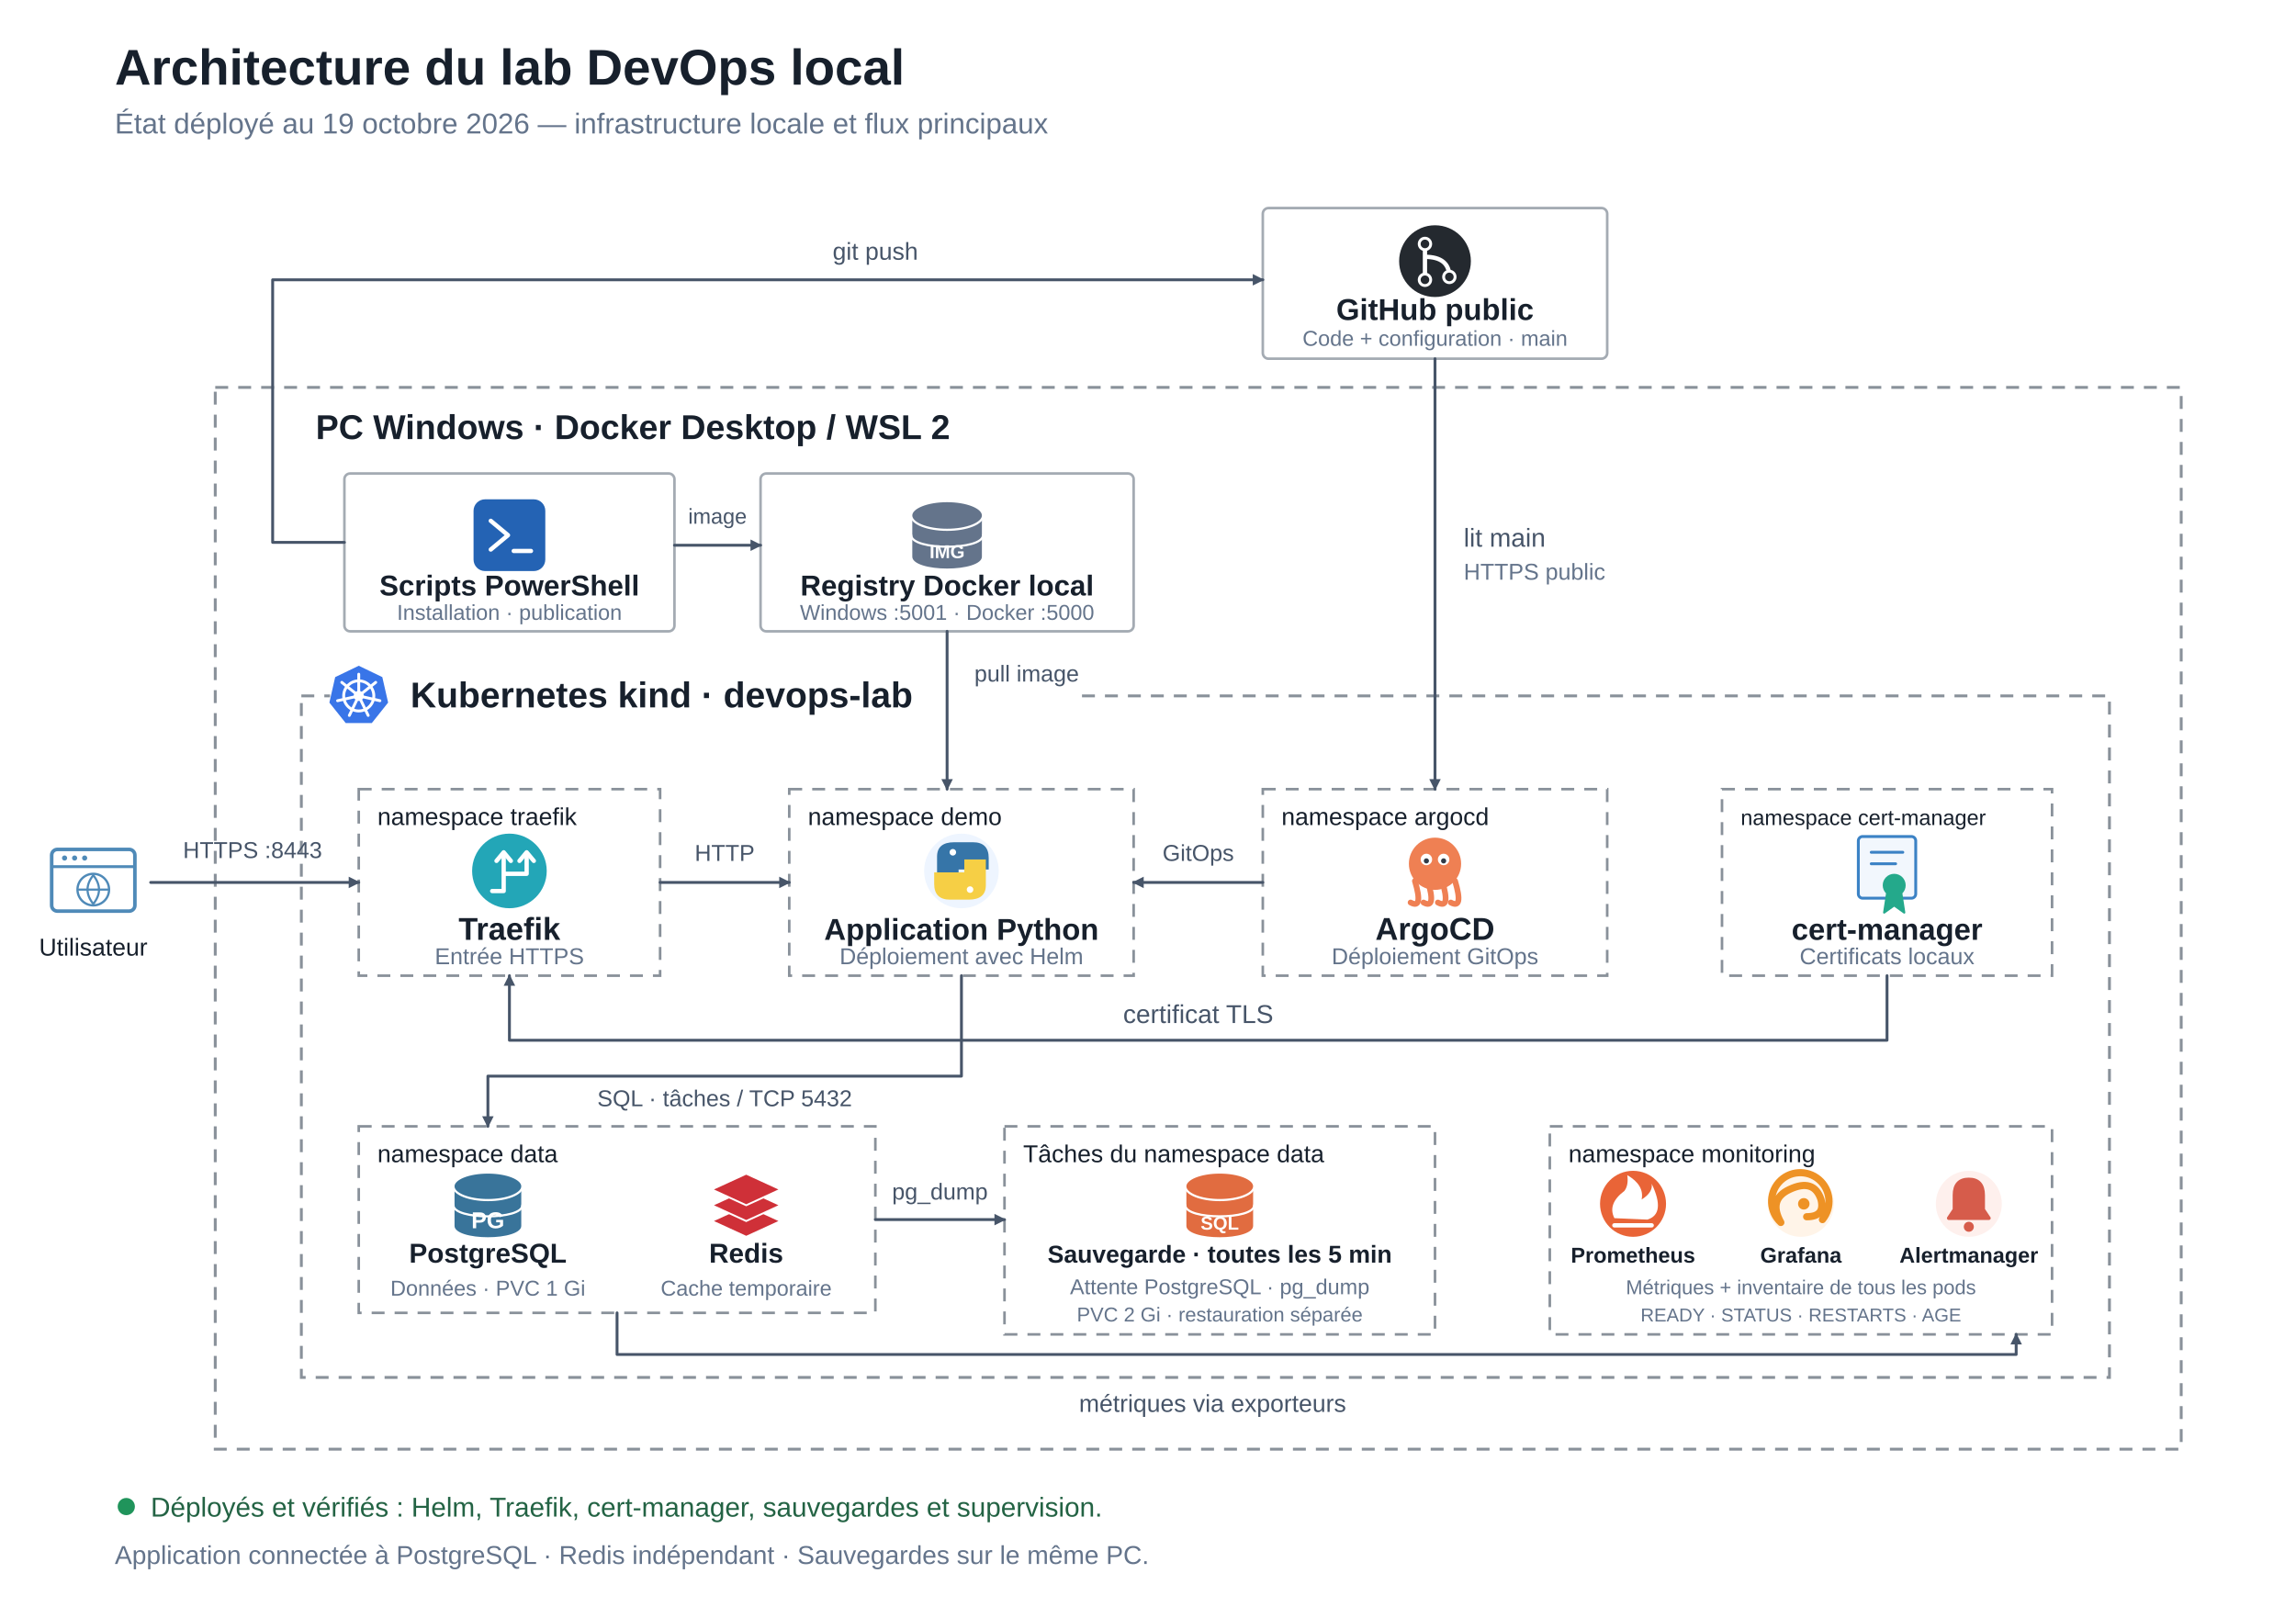
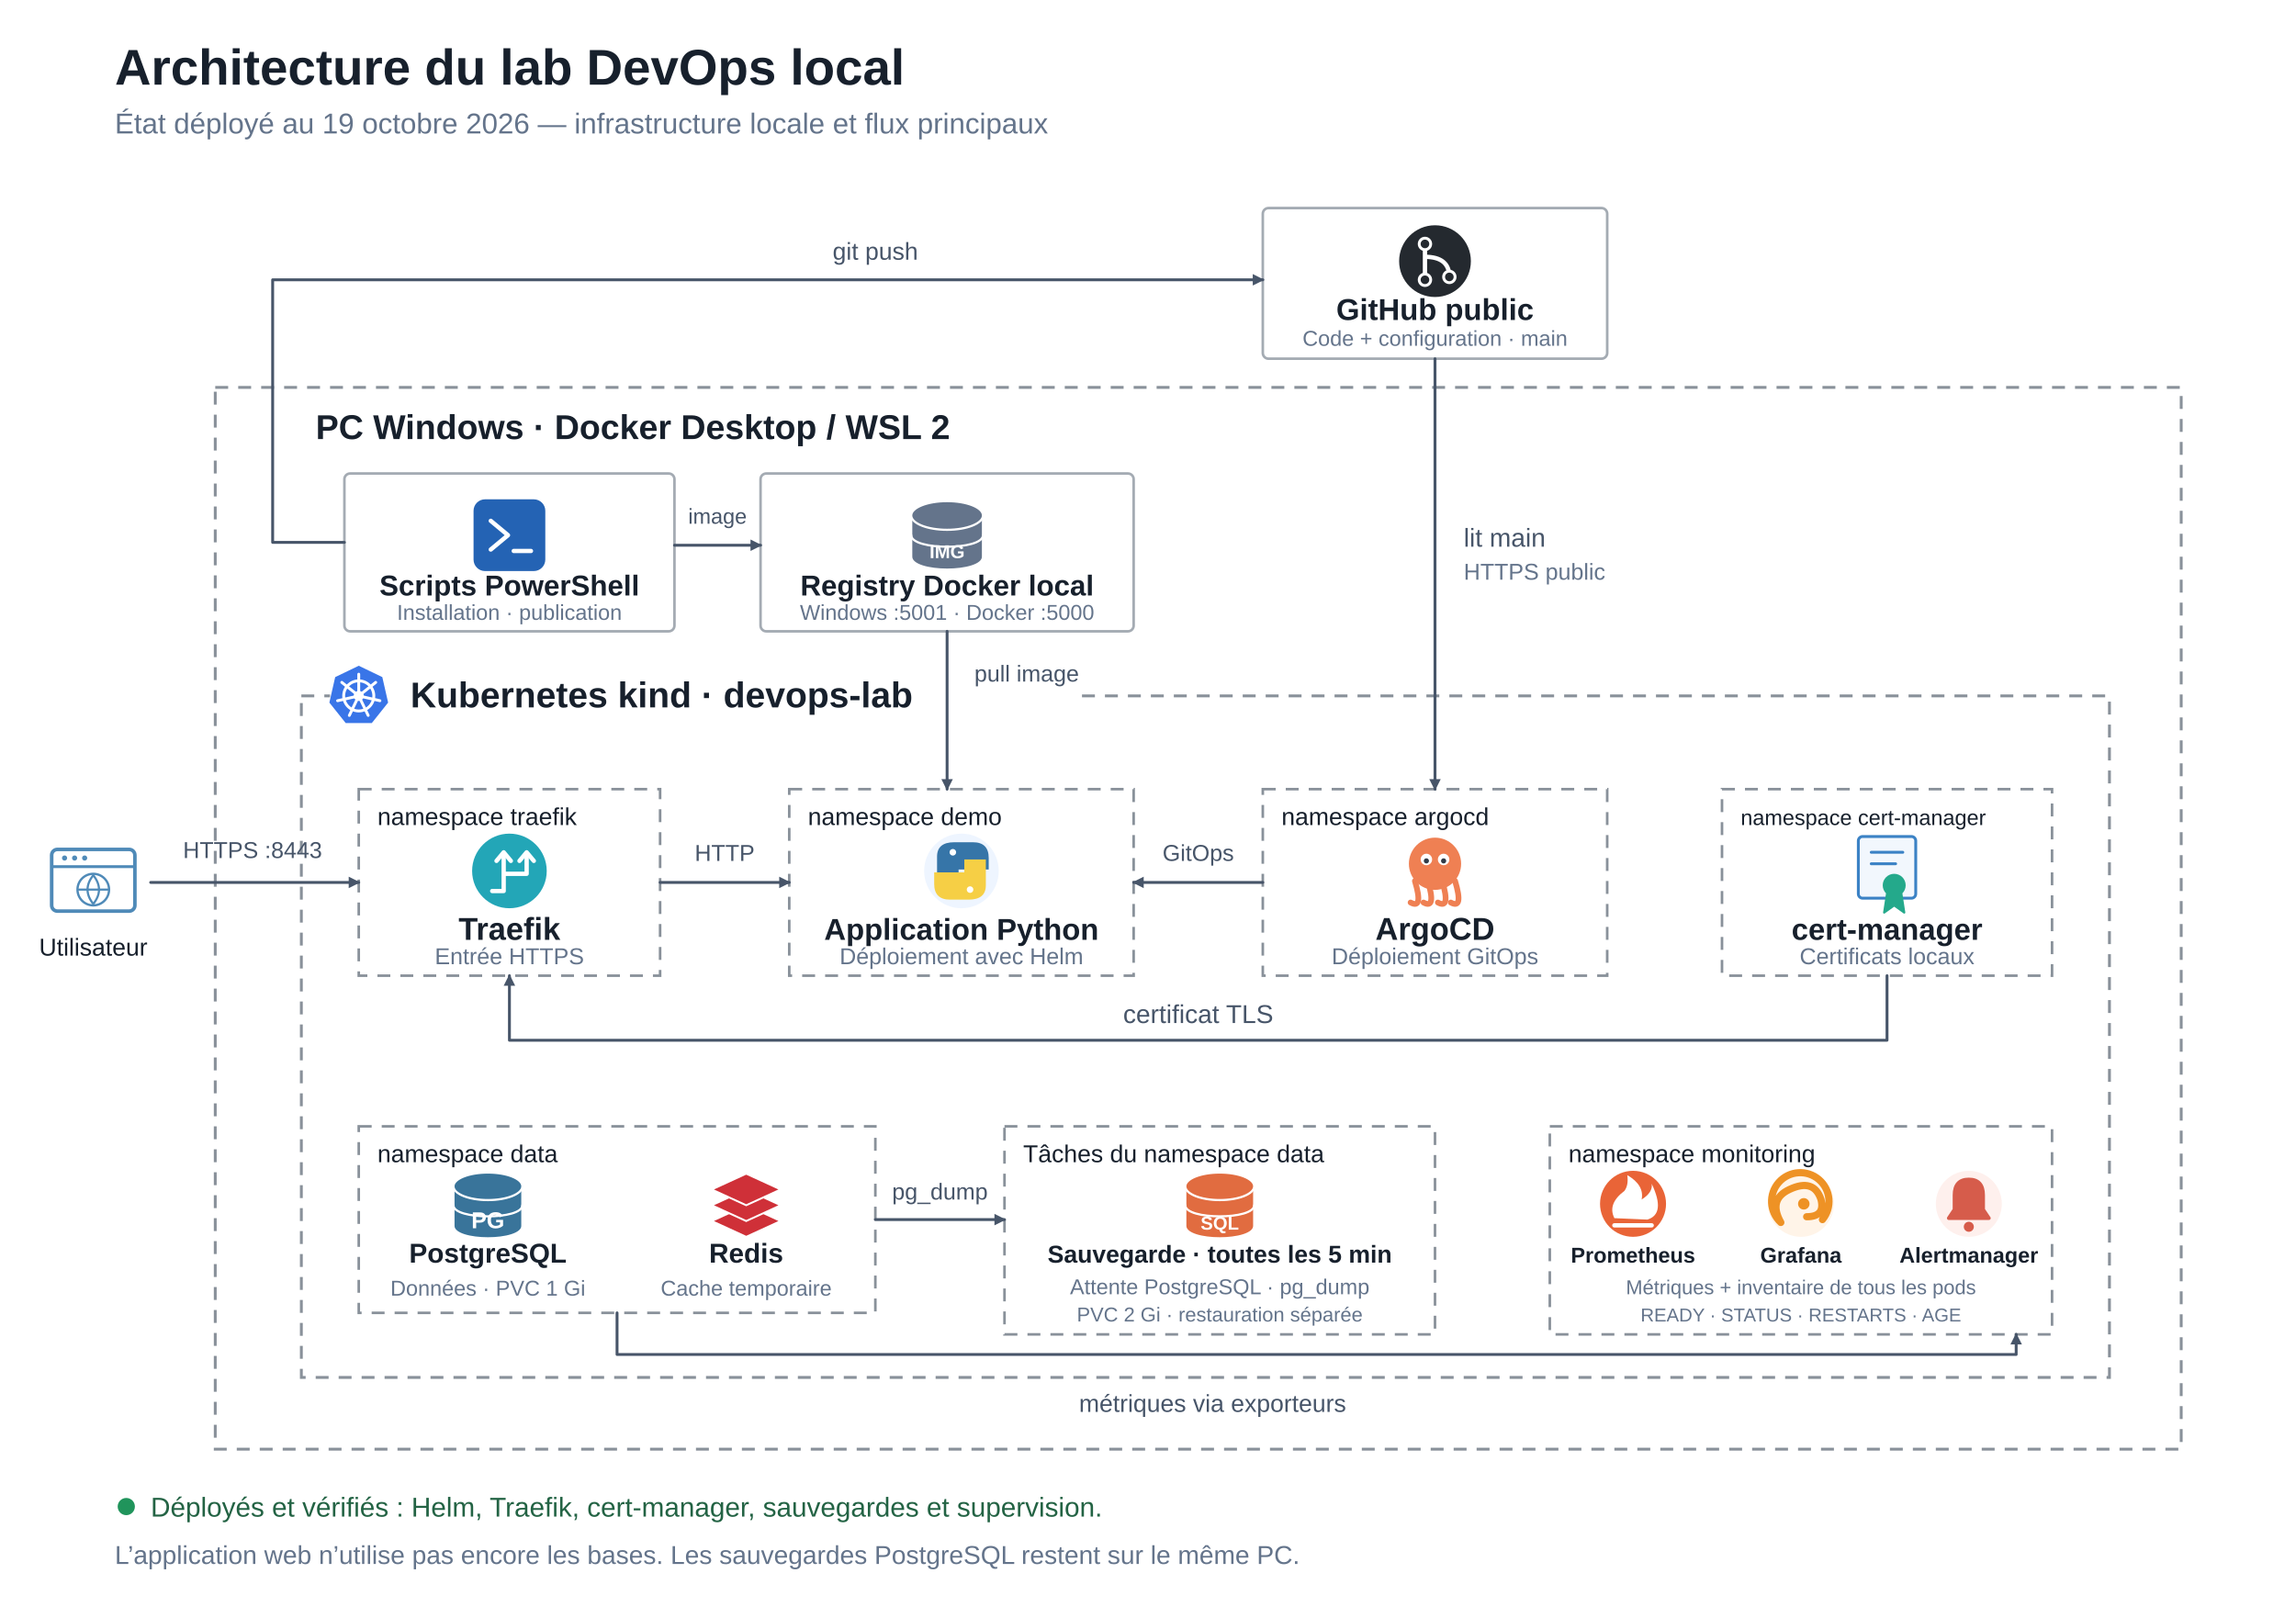
<svg xmlns="http://www.w3.org/2000/svg" width="1600" height="1120" viewBox="0 0 1600 1120">
  <defs>
    <marker id="arrow" markerWidth="8" markerHeight="8" refX="7" refY="4" orient="auto" markerUnits="userSpaceOnUse">
      <path d="M0,0 L8,4 L0,8 Z" fill="#475569" />
    </marker>
  </defs>
  <rect width="1600" height="1120" fill="white" />
  <text x="80" y="59" font-family="Segoe UI, Arial, sans-serif" font-size="35" fill="#17202c" font-weight="600" text-anchor="start">Architecture du lab DevOps local</text>
  <text x="80" y="93" font-family="Segoe UI, Arial, sans-serif" font-size="20" fill="#64748b" font-weight="400" text-anchor="start">État déployé au 19 octobre 2026 — infrastructure locale et flux principaux</text>
  <rect x="150" y="270" width="1370" height="740" rx="0" fill="white" stroke="#89919a" stroke-width="2" stroke-dasharray="9 7" />
  <text x="220" y="306" font-family="Segoe UI, Arial, sans-serif" font-size="24" fill="#17202c" font-weight="600" text-anchor="start">PC Windows · Docker Desktop / WSL 2</text>
  <rect x="210" y="485" width="1260" height="475" rx="0" fill="white" stroke="#89919a" stroke-width="2" stroke-dasharray="9 7" />
  <rect x="230" y="464" width="520" height="39" rx="0" fill="white" stroke="none" stroke-width="1.8" />
  <polygon points="250.00,464.00 266.42,471.91 270.47,489.67 259.11,503.92 240.89,503.92 229.53,489.67 233.58,471.91" fill="#3975e8" />
  <circle cx="250" cy="485" r="10.5" fill="none" stroke="white" stroke-width="2" />
  <path d="M250,485 L250.00,469.88" fill="none" stroke="white" stroke-width="2" stroke-linecap="round" stroke-linejoin="round" />
  <path d="M250,485 L261.82,475.57" fill="none" stroke="white" stroke-width="2" stroke-linecap="round" stroke-linejoin="round" />
  <path d="M250,485 L264.74,488.36" fill="none" stroke="white" stroke-width="2" stroke-linecap="round" stroke-linejoin="round" />
  <path d="M250,485 L256.56,498.62" fill="none" stroke="white" stroke-width="2" stroke-linecap="round" stroke-linejoin="round" />
  <path d="M250,485 L243.44,498.62" fill="none" stroke="white" stroke-width="2" stroke-linecap="round" stroke-linejoin="round" />
  <path d="M250,485 L235.26,488.36" fill="none" stroke="white" stroke-width="2" stroke-linecap="round" stroke-linejoin="round" />
  <path d="M250,485 L238.18,475.57" fill="none" stroke="white" stroke-width="2" stroke-linecap="round" stroke-linejoin="round" />
  <circle cx="250" cy="485" r="3.5" fill="white" stroke="none" stroke-width="1.5" />
  <text x="286" y="493" font-family="Segoe UI, Arial, sans-serif" font-size="25" fill="#17202c" font-weight="600" text-anchor="start">Kubernetes kind · devops-lab</text>
  <rect x="880" y="145" width="240" height="105" rx="4" fill="white" stroke="#a4abb3" stroke-width="1.8" />
  <circle cx="1000" cy="182" r="25" fill="#24292f" stroke="none" stroke-width="1.5" />
  <path d="M993,170 V195 M993,179 Q1010,179 1010,193" fill="none" stroke="white" stroke-width="3" stroke-linecap="round" stroke-linejoin="round" />
  <circle cx="993" cy="170" r="4" fill="#24292f" stroke="white" stroke-width="2" />
  <circle cx="993" cy="195" r="4" fill="#24292f" stroke="white" stroke-width="2" />
  <circle cx="1010" cy="193" r="4" fill="#24292f" stroke="white" stroke-width="2" />
  <text x="1000" y="223" font-family="Segoe UI, Arial, sans-serif" font-size="21" fill="#17202c" font-weight="600" text-anchor="middle">GitHub public</text>
  <text x="1000" y="241" font-family="Segoe UI, Arial, sans-serif" font-size="15" fill="#64748b" font-weight="400" text-anchor="middle">Code + configuration · main</text>
  <rect x="240" y="330" width="230" height="110" rx="4" fill="white" stroke="#a4abb3" stroke-width="1.8" />
  <rect x="330" y="348" width="50" height="50" rx="8" fill="#2463b4" stroke="none" stroke-width="1.8" />
  <path d="M342,363 L354,373 L342,383 M358,384 H370" fill="none" stroke="white" stroke-width="3" stroke-linecap="round" stroke-linejoin="round" />
  <text x="355" y="415" font-family="Segoe UI, Arial, sans-serif" font-size="20" fill="#17202c" font-weight="600" text-anchor="middle">Scripts PowerShell</text>
  <text x="355" y="432" font-family="Segoe UI, Arial, sans-serif" font-size="15" fill="#64748b" font-weight="400" text-anchor="middle">Installation · publication</text>
  <rect x="530" y="330" width="260" height="110" rx="4" fill="white" stroke="#a4abb3" stroke-width="1.8" />
  <path d="M635,359.25 V388.0 C635,400.0 685,400.0 685,388.0 V359.25" fill="#64748b" stroke="white" stroke-width="1.5" />
  <ellipse cx="660" cy="359.25" rx="25" ry="10.0" fill="#64748b" stroke="white" stroke-width="1.5" />
  <path d="M635,373 C635,383.75 685,383.75 685,373" fill="none" stroke="white" stroke-width="1.5" stroke-linecap="round" stroke-linejoin="round" />
  <text x="660" y="389" font-family="Segoe UI, Arial, sans-serif" font-size="13" fill="white" font-weight="700" text-anchor="middle">IMG</text>
  <text x="660" y="415" font-family="Segoe UI, Arial, sans-serif" font-size="20" fill="#17202c" font-weight="600" text-anchor="middle">Registry Docker local</text>
  <text x="660" y="432" font-family="Segoe UI, Arial, sans-serif" font-size="15" fill="#64748b" font-weight="400" text-anchor="middle">Windows :5001 · Docker :5000</text>
  <rect x="250" y="550" width="210" height="130" rx="0" fill="white" stroke="#89919a" stroke-width="1.8" stroke-dasharray="9 7" />
  <text x="263" y="575" font-family="Segoe UI, Arial, sans-serif" font-size="17" fill="#17202c" font-weight="400" text-anchor="start">namespace traefik</text>
  <circle cx="355" cy="607" r="26" fill="#23a6b7" stroke="none" stroke-width="1.5" />
  <path d="M343,621 H351 V597 M351,609 H367 V597" fill="none" stroke="white" stroke-width="3" stroke-linecap="round" stroke-linejoin="round" />
  <path d="M346,600 L351,594 L356,600 M362,600 L367,594 L372,600" fill="none" stroke="white" stroke-width="3" stroke-linecap="round" stroke-linejoin="round" />
  <text x="355" y="655" font-family="Segoe UI, Arial, sans-serif" font-size="22" fill="#17202c" font-weight="600" text-anchor="middle">Traefik</text>
  <text x="355" y="672" font-family="Segoe UI, Arial, sans-serif" font-size="16" fill="#64748b" font-weight="400" text-anchor="middle">Entrée HTTPS</text>
  <rect x="550" y="550" width="240" height="130" rx="0" fill="white" stroke="#89919a" stroke-width="1.8" stroke-dasharray="9 7" />
  <text x="563" y="575" font-family="Segoe UI, Arial, sans-serif" font-size="17" fill="#17202c" font-weight="400" text-anchor="start">namespace demo</text>
  <circle cx="670" cy="607" r="26" fill="#eef5ff" stroke="none" stroke-width="1.5" />
  <path d="M653,609 V597 Q653,587 665,587 H678 Q689,587 689,598 V606 H668 V615 H653 Z" fill="#3675a8" stroke="none" stroke-width="0" stroke-linecap="round" stroke-linejoin="round" />
  <path d="M687,605 V617 Q687,627 675,627 H662 Q651,627 651,616 V608 H672 V599 H687 Z" fill="#f6cf45" stroke="none" stroke-width="0" stroke-linecap="round" stroke-linejoin="round" />
  <circle cx="664" cy="594" r="2.3" fill="white" stroke="none" stroke-width="1.5" />
  <circle cx="676" cy="620" r="2.3" fill="white" stroke="none" stroke-width="1.5" />
  <text x="670" y="655" font-family="Segoe UI, Arial, sans-serif" font-size="21" fill="#17202c" font-weight="600" text-anchor="middle">Application Python</text>
  <text x="670" y="672" font-family="Segoe UI, Arial, sans-serif" font-size="16" fill="#64748b" font-weight="400" text-anchor="middle">Déploiement avec Helm</text>
  <rect x="880" y="550" width="240" height="130" rx="0" fill="white" stroke="#89919a" stroke-width="1.8" stroke-dasharray="9 7" />
  <text x="893" y="575" font-family="Segoe UI, Arial, sans-serif" font-size="17" fill="#17202c" font-weight="400" text-anchor="start">namespace argocd</text>
  <circle cx="1000" cy="602" r="18.2" fill="#ef8053" stroke="none" stroke-width="1.5" />
  <path d="M986,614 Q992,634 983,629" fill="none" stroke="#ef8053" stroke-width="4" stroke-linecap="round" stroke-linejoin="round" />
  <path d="M995,614 Q1001,634 992,629" fill="none" stroke="#ef8053" stroke-width="4" stroke-linecap="round" stroke-linejoin="round" />
  <path d="M1005,614 Q1011,634 1002,629" fill="none" stroke="#ef8053" stroke-width="4" stroke-linecap="round" stroke-linejoin="round" />
  <path d="M1014,614 Q1020,634 1011,629" fill="none" stroke="#ef8053" stroke-width="4" stroke-linecap="round" stroke-linejoin="round" />
  <circle cx="994" cy="599" r="4" fill="white" stroke="none" stroke-width="1.5" />
  <circle cx="1006" cy="599" r="4" fill="white" stroke="none" stroke-width="1.5" />
  <circle cx="994" cy="600" r="1.8" fill="#303b48" stroke="none" stroke-width="1.5" />
  <circle cx="1006" cy="600" r="1.8" fill="#303b48" stroke="none" stroke-width="1.5" />
  <text x="1000" y="655" font-family="Segoe UI, Arial, sans-serif" font-size="22" fill="#17202c" font-weight="600" text-anchor="middle">ArgoCD</text>
  <text x="1000" y="672" font-family="Segoe UI, Arial, sans-serif" font-size="16" fill="#64748b" font-weight="400" text-anchor="middle">Déploiement GitOps</text>
  <rect x="1200" y="550" width="230" height="130" rx="0" fill="white" stroke="#89919a" stroke-width="1.8" stroke-dasharray="9 7" />
  <text x="1213" y="575" font-family="Segoe UI, Arial, sans-serif" font-size="15" fill="#17202c" font-weight="400" text-anchor="start">namespace cert-manager</text>
  <rect x="1295" y="583" width="40" height="43" rx="3" fill="#f2f7fd" stroke="#3b82c5" stroke-width="2" />
  <path d="M1304,594 H1326 M1304,602 H1321" fill="none" stroke="#3b82c5" stroke-width="2" stroke-linecap="round" stroke-linejoin="round" />
  <circle cx="1320" cy="617" r="8" fill="#24a98b" stroke="none" stroke-width="1.5" />
  <path d="M1315,623 L1313,636 L1320,631 L1327,636 L1325,623" fill="#24a98b" stroke="#24a98b" stroke-width="1.5" stroke-linecap="round" stroke-linejoin="round" />
  <text x="1315" y="655" font-family="Segoe UI, Arial, sans-serif" font-size="21" fill="#17202c" font-weight="600" text-anchor="middle">cert-manager</text>
  <text x="1315" y="672" font-family="Segoe UI, Arial, sans-serif" font-size="16" fill="#64748b" font-weight="400" text-anchor="middle">Certificats locaux</text>
  <rect x="250" y="785" width="360" height="130" rx="0" fill="white" stroke="#89919a" stroke-width="1.8" stroke-dasharray="9 7" />
  <text x="263" y="810" font-family="Segoe UI, Arial, sans-serif" font-size="17" fill="#17202c" font-weight="400" text-anchor="start">namespace data</text>
  <path d="M316,826.8 V854.4 C316,865.92 364,865.92 364,854.4 V826.8" fill="#39749a" stroke="white" stroke-width="1.5" />
  <ellipse cx="340" cy="826.8" rx="24" ry="9.6" fill="#39749a" stroke="white" stroke-width="1.5" />
  <path d="M316,840 C316,850.32 364,850.32 364,840" fill="none" stroke="white" stroke-width="1.5" stroke-linecap="round" stroke-linejoin="round" />
  <text x="340" y="856" font-family="Segoe UI, Arial, sans-serif" font-size="16" fill="white" font-weight="700" text-anchor="middle">PG</text>
  <path d="M496,851 L520,840 L544,851 L520,862 Z" fill="#cf3038" stroke="white" stroke-width="1.3" />
  <path d="M496,840 L520,829 L544,840 L520,851 Z" fill="#cf3038" stroke="white" stroke-width="1.3" />
  <path d="M496,829 L520,818 L544,829 L520,840 Z" fill="#cf3038" stroke="white" stroke-width="1.3" />
  <text x="340" y="880" font-family="Segoe UI, Arial, sans-serif" font-size="19" fill="#17202c" font-weight="600" text-anchor="middle">PostgreSQL</text>
  <text x="520" y="880" font-family="Segoe UI, Arial, sans-serif" font-size="19" fill="#17202c" font-weight="600" text-anchor="middle">Redis</text>
  <text x="340" y="903" font-family="Segoe UI, Arial, sans-serif" font-size="15" fill="#64748b" font-weight="400" text-anchor="middle">Données · PVC 1 Gi</text>
  <text x="520" y="903" font-family="Segoe UI, Arial, sans-serif" font-size="15" fill="#64748b" font-weight="400" text-anchor="middle">Cache temporaire</text>
  <rect x="700" y="785" width="300" height="145" rx="0" fill="white" stroke="#89919a" stroke-width="1.8" stroke-dasharray="9 7" />
  <text x="713" y="810" font-family="Segoe UI, Arial, sans-serif" font-size="17" fill="#17202c" font-weight="400" text-anchor="start">Tâches du namespace data</text>
  <path d="M826,826.8 V854.4 C826,865.92 874,865.92 874,854.4 V826.8" fill="#e16c40" stroke="white" stroke-width="1.5" />
  <ellipse cx="850" cy="826.8" rx="24" ry="9.6" fill="#e16c40" stroke="white" stroke-width="1.5" />
  <path d="M826,840 C826,850.32 874,850.32 874,840" fill="none" stroke="white" stroke-width="1.5" stroke-linecap="round" stroke-linejoin="round" />
  <text x="850" y="857" font-family="Segoe UI, Arial, sans-serif" font-size="13" fill="white" font-weight="700" text-anchor="middle">SQL</text>
  <text x="850" y="880" font-family="Segoe UI, Arial, sans-serif" font-size="17" fill="#17202c" font-weight="600" text-anchor="middle">Sauvegarde · toutes les 5 min</text>
  <text x="850" y="902" font-family="Segoe UI, Arial, sans-serif" font-size="15" fill="#64748b" font-weight="400" text-anchor="middle">Attente PostgreSQL · pg_dump</text>
  <text x="850" y="921" font-family="Segoe UI, Arial, sans-serif" font-size="14" fill="#64748b" font-weight="400" text-anchor="middle">PVC 2 Gi · restauration séparée</text>
  <rect x="1080" y="785" width="350" height="145" rx="0" fill="white" stroke="#89919a" stroke-width="1.8" stroke-dasharray="9 7" />
  <text x="1093" y="810" font-family="Segoe UI, Arial, sans-serif" font-size="17" fill="#17202c" font-weight="400" text-anchor="start">namespace monitoring</text>
  <circle cx="1138" cy="839" r="23" fill="#e96437" stroke="none" stroke-width="1.5" />
  <path d="M1125,849 Q1120,839 1132,830 Q1135,826 1134,819 Q1146,826 1144,836 Q1152,831 1151,825 Q1161,846 1148,850 Z" fill="white" stroke="none" stroke-width="0" stroke-linecap="round" stroke-linejoin="round" />
  <path d="M1125,854 H1151" fill="none" stroke="white" stroke-width="3" stroke-linecap="round" stroke-linejoin="round" />
  <circle cx="1255" cy="839" r="23" fill="#fff4e8" stroke="none" stroke-width="1.5" />
  <path d="M1270,850 A20,20 0 1 0 1241,852 Q1232,836 1247,829 Q1264,821 1269,836 Q1272,848 1259,848" fill="none" stroke="#ee9225" stroke-width="5" stroke-linecap="round" stroke-linejoin="round" />
  <circle cx="1257" cy="839" r="4" fill="#ee9225" stroke="none" stroke-width="1.5" />
  <circle cx="1372" cy="839" r="23" fill="#fef0ed" stroke="none" stroke-width="1.5" />
  <path d="M1358,849 H1386 L1382,843 V833 Q1382,822 1372,822 Q1362,822 1362,833 V843 Z" fill="#d65c4b" stroke="#d65c4b" stroke-width="2.5" stroke-linecap="round" stroke-linejoin="round" />
  <circle cx="1372" cy="855" r="3.5" fill="#d65c4b" stroke="none" stroke-width="1.5" />
  <text x="1138" y="880" font-family="Segoe UI, Arial, sans-serif" font-size="15" fill="#17202c" font-weight="600" text-anchor="middle">Prometheus</text>
  <text x="1255" y="880" font-family="Segoe UI, Arial, sans-serif" font-size="15" fill="#17202c" font-weight="600" text-anchor="middle">Grafana</text>
  <text x="1372" y="880" font-family="Segoe UI, Arial, sans-serif" font-size="15" fill="#17202c" font-weight="600" text-anchor="middle">Alertmanager</text>
  <text x="1255" y="902" font-family="Segoe UI, Arial, sans-serif" font-size="14" fill="#64748b" font-weight="400" text-anchor="middle">Métriques + inventaire de tous les pods</text>
  <text x="1255" y="921" font-family="Segoe UI, Arial, sans-serif" font-size="13" fill="#64748b" font-weight="400" text-anchor="middle">READY · STATUS · RESTARTS · AGE</text>
  <path d="M240,378 H190 V195 H880" fill="none" stroke="#475569" stroke-width="2" stroke-linecap="round" stroke-linejoin="round" marker-end="url(#arrow)" />
  <text x="610" y="181" font-family="Segoe UI, Arial, sans-serif" font-size="17" fill="#475569" font-weight="400" text-anchor="middle">git push</text>
  <path d="M470,380 H530" fill="none" stroke="#475569" stroke-width="2" stroke-linecap="round" stroke-linejoin="round" marker-end="url(#arrow)" />
  <text x="500" y="365" font-family="Segoe UI, Arial, sans-serif" font-size="15" fill="#475569" font-weight="400" text-anchor="middle">image</text>
  <path d="M1000,250 V550" fill="none" stroke="#475569" stroke-width="2" stroke-linecap="round" stroke-linejoin="round" marker-end="url(#arrow)" />
  <text x="1020" y="381" font-family="Segoe UI, Arial, sans-serif" font-size="18" fill="#475569" font-weight="400" text-anchor="start">lit main</text>
  <text x="1020" y="404" font-family="Segoe UI, Arial, sans-serif" font-size="16" fill="#64748b" font-weight="400" text-anchor="start">HTTPS public</text>
  <path d="M660,440 V550" fill="none" stroke="#475569" stroke-width="2" stroke-linecap="round" stroke-linejoin="round" marker-end="url(#arrow)" />
  <text x="679" y="475" font-family="Segoe UI, Arial, sans-serif" font-size="16" fill="#475569" font-weight="400" text-anchor="start">pull image</text>
  <rect x="36" y="592" width="58" height="43" rx="4" fill="white" stroke="#4f8ab8" stroke-width="2.5" />
  <path d="M37,604 H93" fill="none" stroke="#4f8ab8" stroke-width="2" stroke-linecap="round" stroke-linejoin="round" />
  <circle cx="45" cy="598" r="1.8" fill="#4f8ab8" stroke="none" stroke-width="1.5" />
  <circle cx="52" cy="598" r="1.8" fill="#4f8ab8" stroke="none" stroke-width="1.5" />
  <circle cx="59" cy="598" r="1.8" fill="#4f8ab8" stroke="none" stroke-width="1.5" />
  <circle cx="65" cy="620" r="11" fill="none" stroke="#4f8ab8" stroke-width="1.6" />
  <path d="M55,620 H75 M65,610 Q57,620 65,630 Q73,620 65,610" fill="none" stroke="#4f8ab8" stroke-width="1.5" stroke-linecap="round" stroke-linejoin="round" />
  <text x="65" y="666" font-family="Segoe UI, Arial, sans-serif" font-size="17" fill="#17202c" font-weight="400" text-anchor="middle">Utilisateur</text>
  <path d="M105,615 H250" fill="none" stroke="#475569" stroke-width="2" stroke-linecap="round" stroke-linejoin="round" marker-end="url(#arrow)" />
  <text x="176" y="598" font-family="Segoe UI, Arial, sans-serif" font-size="16" fill="#475569" font-weight="400" text-anchor="middle">HTTPS :8443</text>
  <path d="M460,615 H550" fill="none" stroke="#475569" stroke-width="2" stroke-linecap="round" stroke-linejoin="round" marker-end="url(#arrow)" />
  <text x="505" y="600" font-family="Segoe UI, Arial, sans-serif" font-size="16" fill="#475569" font-weight="400" text-anchor="middle">HTTP</text>
  <path d="M880,615 H790" fill="none" stroke="#475569" stroke-width="2" stroke-linecap="round" stroke-linejoin="round" marker-end="url(#arrow)" />
  <text x="835" y="600" font-family="Segoe UI, Arial, sans-serif" font-size="16" fill="#475569" font-weight="400" text-anchor="middle">GitOps</text>
  <path d="M1315,680 V725 H355 V680" fill="none" stroke="#475569" stroke-width="2" stroke-linecap="round" stroke-linejoin="round" marker-end="url(#arrow)" />
  <text x="835" y="713" font-family="Segoe UI, Arial, sans-serif" font-size="18" fill="#475569" font-weight="400" text-anchor="middle">certificat TLS</text>
  <path d="M610,850 H700" fill="none" stroke="#475569" stroke-width="2" stroke-linecap="round" stroke-linejoin="round" marker-end="url(#arrow)" />
  <text x="655" y="836" font-family="Segoe UI, Arial, sans-serif" font-size="16" fill="#475569" font-weight="400" text-anchor="middle">pg_dump</text>
  <path d="M430,915 V944 H1405 V930" fill="none" stroke="#475569" stroke-width="2" stroke-linecap="round" stroke-linejoin="round" marker-end="url(#arrow)" />
  <text x="845" y="984" font-family="Segoe UI, Arial, sans-serif" font-size="17" fill="#475569" font-weight="400" text-anchor="middle">métriques via exporteurs</text>
-   <path d="M670,680 V750 H340 V785" fill="none" stroke="#475569" stroke-width="2" stroke-linecap="round" stroke-linejoin="round" marker-end="url(#arrow)" />
-   <text x="505" y="771" font-family="Segoe UI, Arial, sans-serif" font-size="16" fill="#475569" font-weight="400" text-anchor="middle">SQL · tâches / TCP 5432</text>
  <circle cx="88" cy="1050" r="6" fill="#20945b" stroke="none" stroke-width="1.5" />
  <text x="105" y="1057" font-family="Segoe UI, Arial, sans-serif" font-size="19" fill="#236344" font-weight="400" text-anchor="start">Déployés et vérifiés : Helm, Traefik, cert-manager, sauvegardes et supervision.</text>
-   <text x="80" y="1090" font-family="Segoe UI, Arial, sans-serif" font-size="18" fill="#64748b" font-weight="400" text-anchor="start">Application connectée à PostgreSQL · Redis indépendant · Sauvegardes sur le même PC.</text>
+   <text x="80" y="1090" font-family="Segoe UI, Arial, sans-serif" font-size="18" fill="#64748b" font-weight="400" text-anchor="start">L’application web n’utilise pas encore les bases. Les sauvegardes PostgreSQL restent sur le même PC.</text>
</svg>
